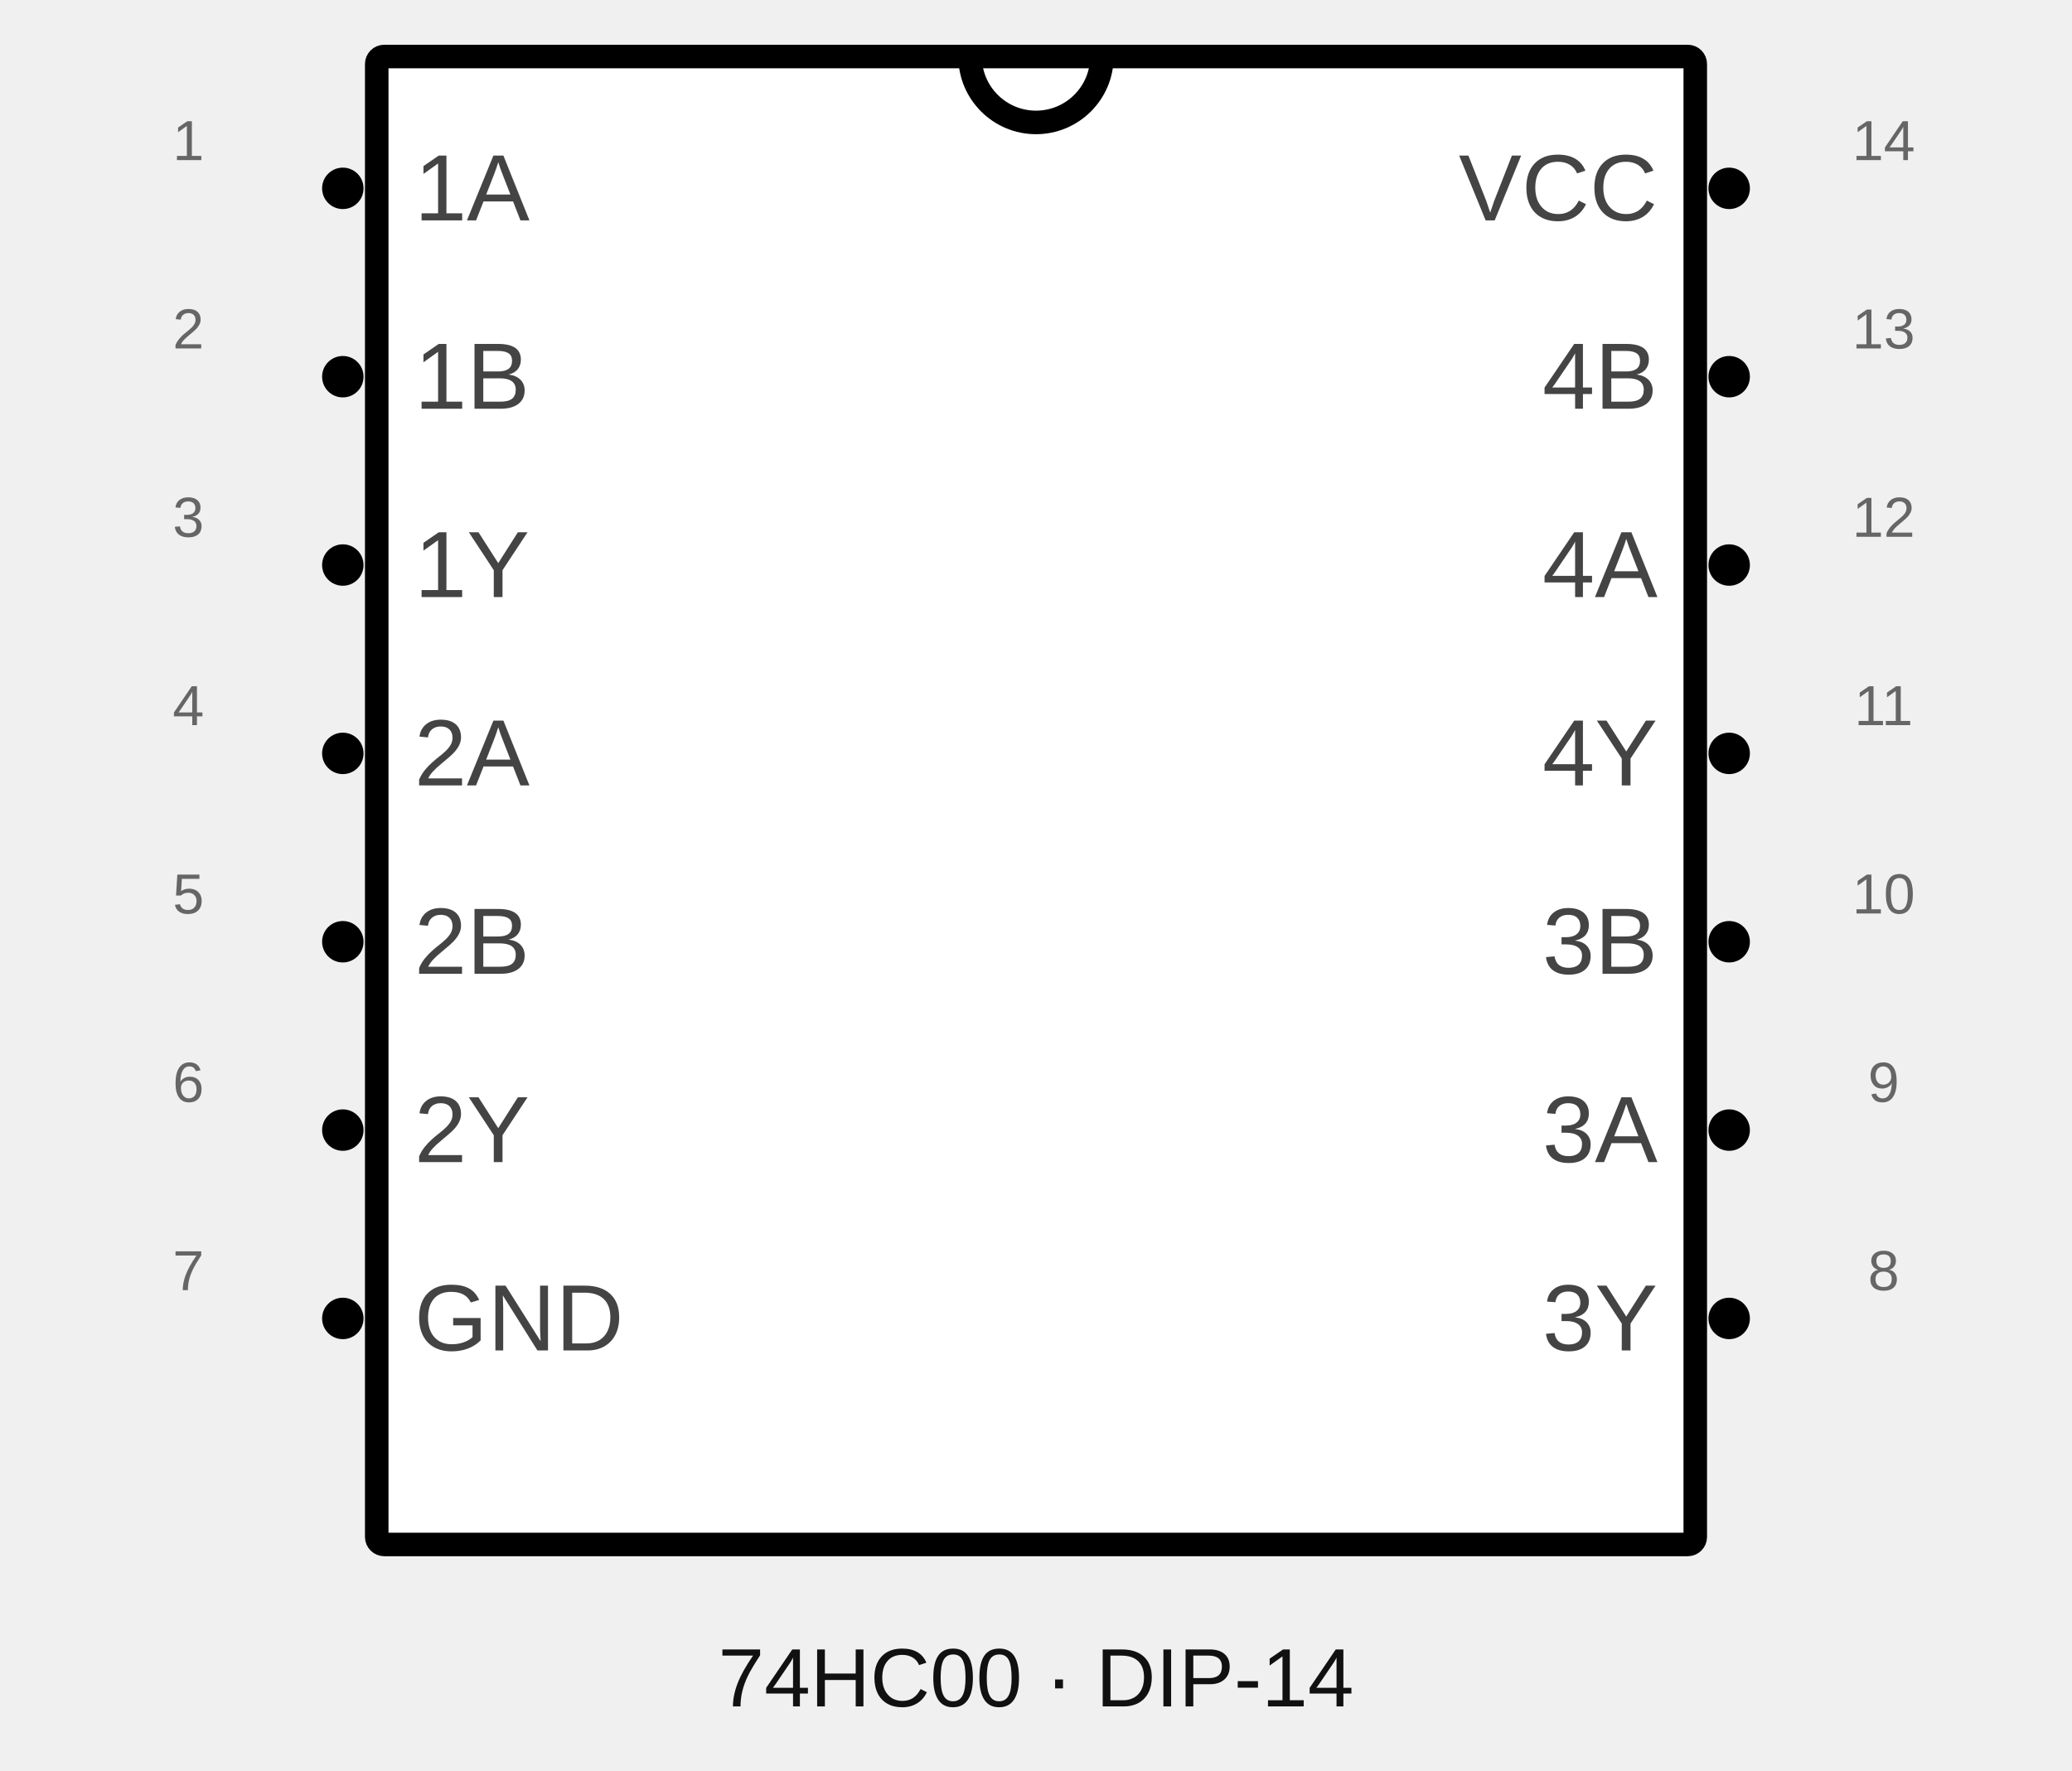
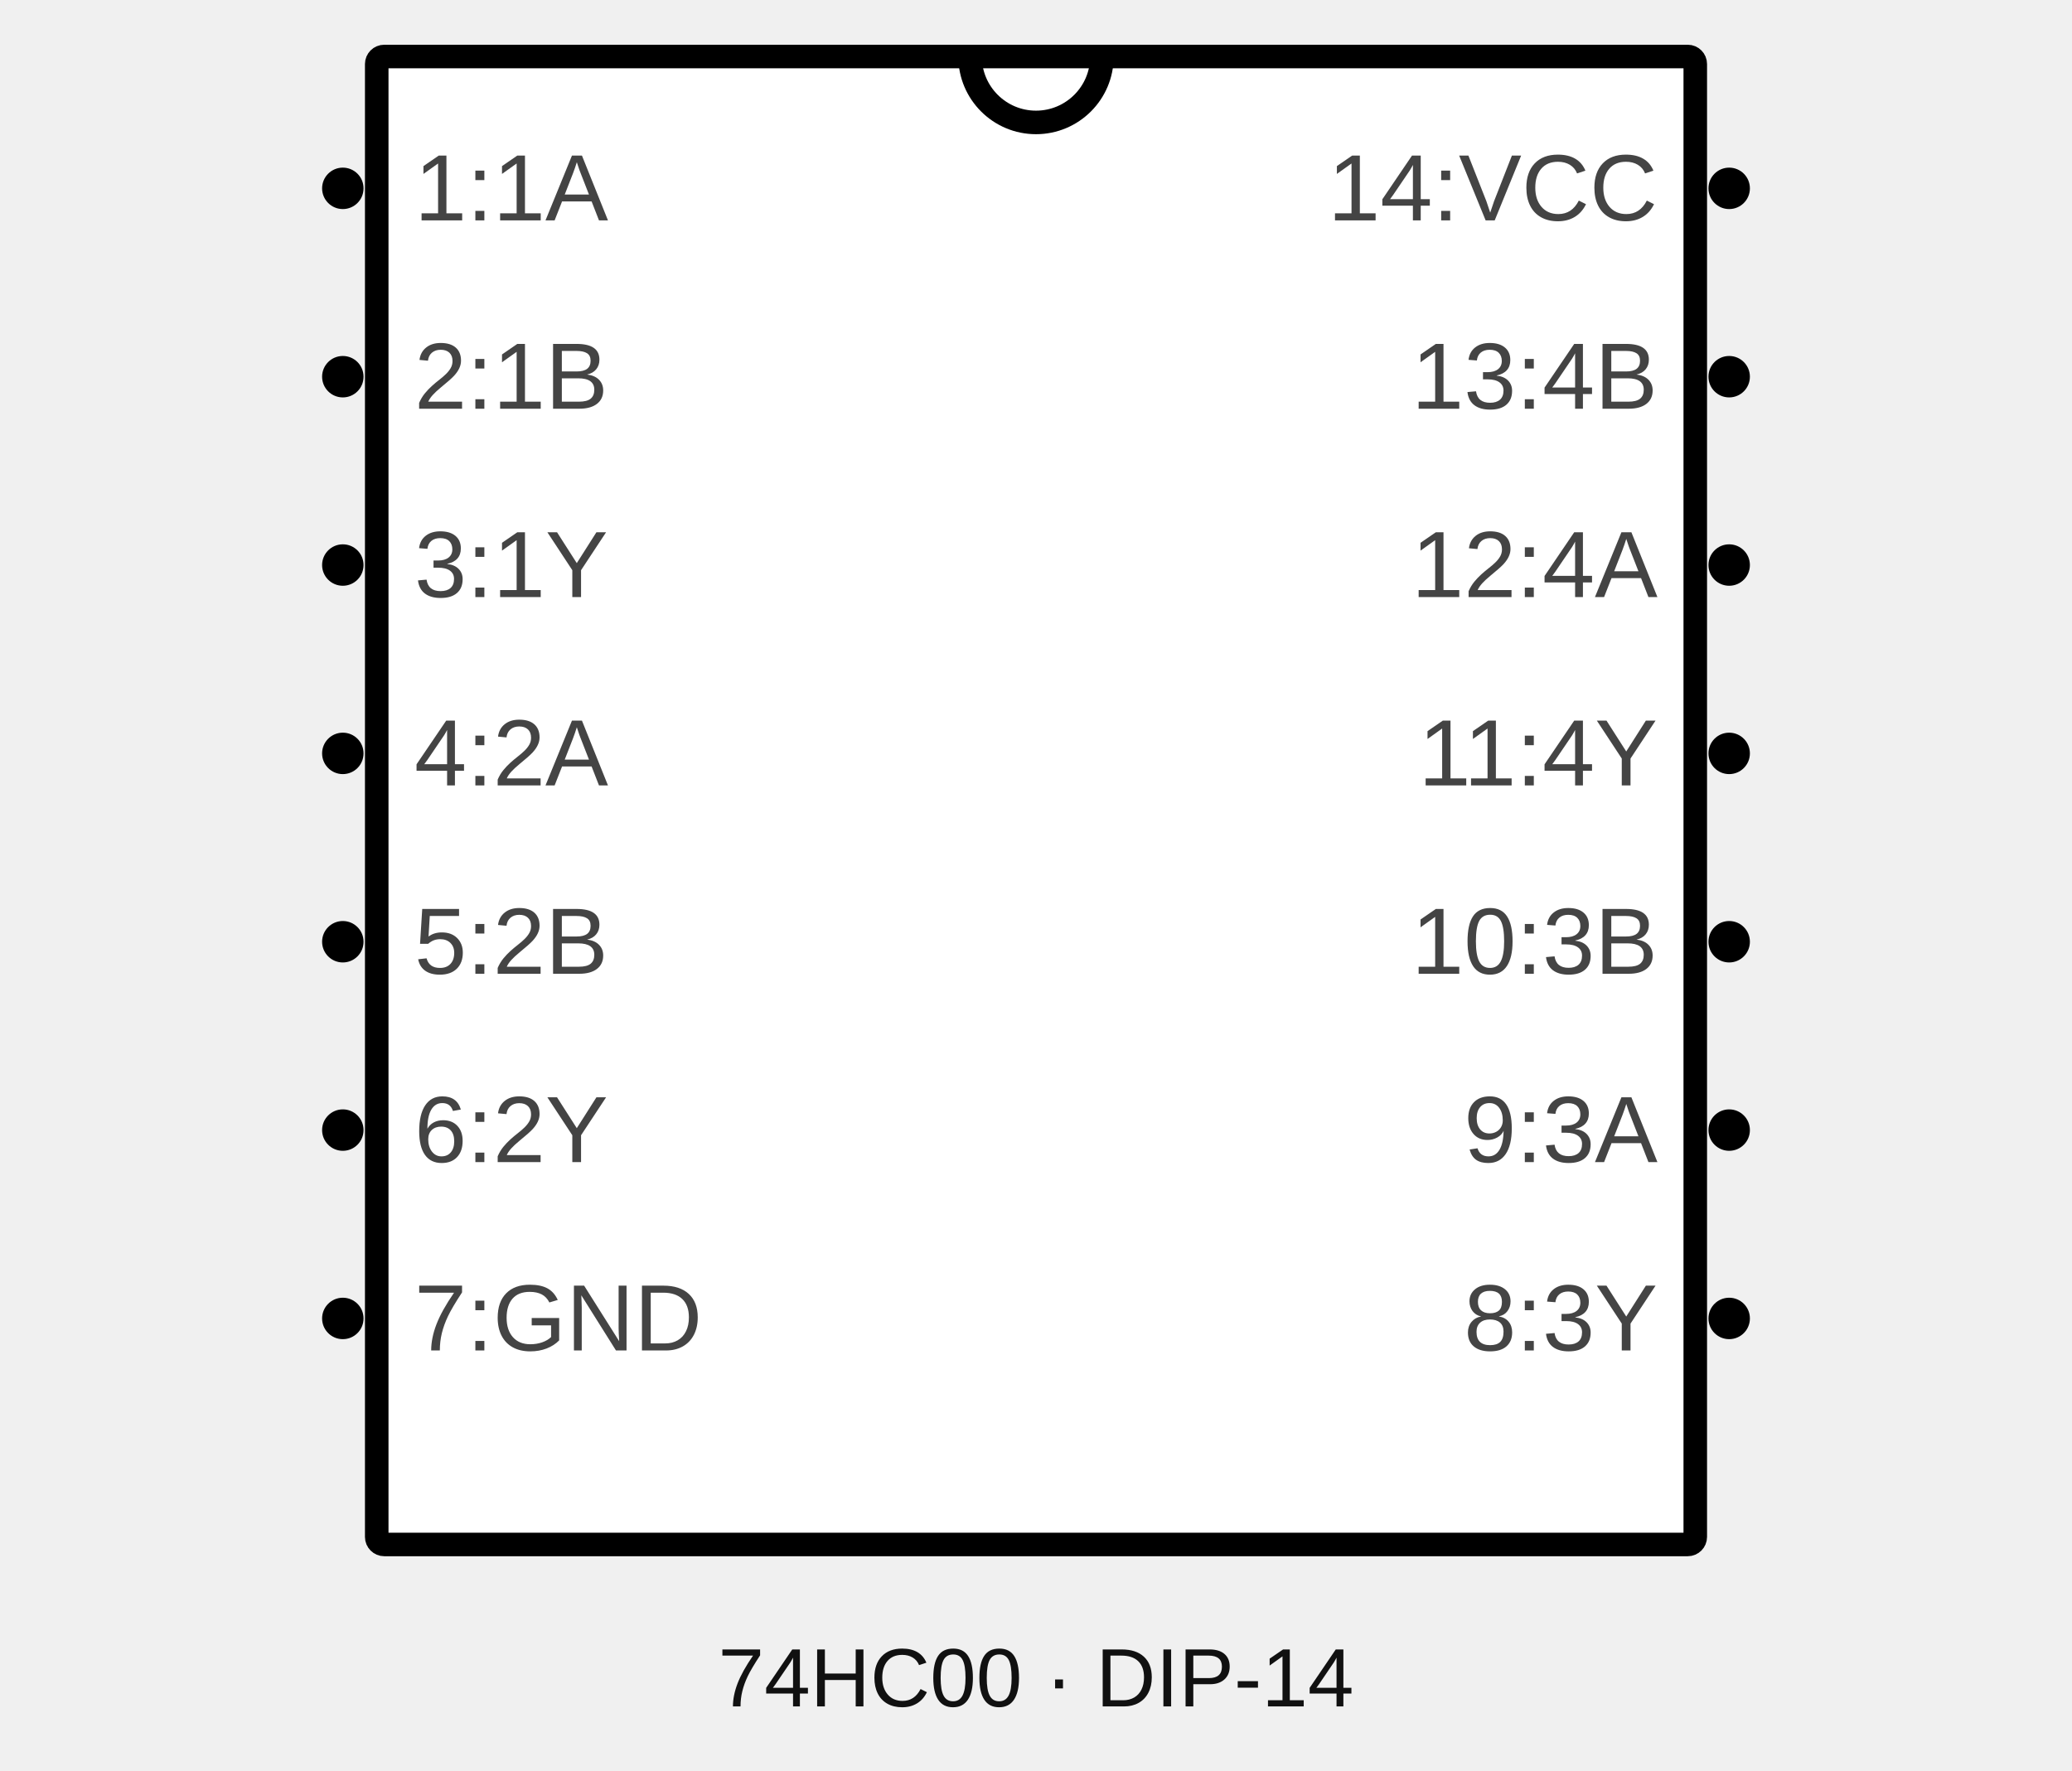
<svg xmlns="http://www.w3.org/2000/svg" viewBox="0 0 1100 940" role="img" aria-labelledby="title desc">
  <style>.body{fill:#fff;stroke:#000;stroke-width:12.5}.lead{stroke:#787878;stroke-width:9.72;stroke-linecap:round}.node{fill:#000}.pin{fill:none;stroke:none}.name{font:50px "Droid Sans",Arial,sans-serif;fill:#444}.number{font:30px "Droid Sans",Arial,sans-serif;fill:#666}.title{font:44px "Droid Sans",Arial,sans-serif;fill:#111}</style>
  <text class="title" x="550" y="906" text-anchor="middle">74HC00 · DIP-14</text>
  <rect class="body" x="200" y="30" width="700" height="790" rx="4" />
  <path d="M515.0 30a35 35 0 0 0 70 0" fill="none" stroke="#000" stroke-width="12.5" />
  <circle class="node" cx="182" cy="100" r="11" />
  <rect class="pin" id="connector0pin" data-pin-number="1" data-pin-name="1A" data-direction="input" x="5" y="95" width="195" height="10" />
-   <text class="name" x="220" y="117" text-anchor="start">1A</text>
-   <text class="number" x="100" y="85" text-anchor="middle">1</text>
+   <text class="name" x="220" y="117" text-anchor="start">1:1A</text>
  <circle class="node" cx="182" cy="200" r="11" />
  <rect class="pin" id="connector1pin" data-pin-number="2" data-pin-name="1B" data-direction="input" x="5" y="195" width="195" height="10" />
-   <text class="name" x="220" y="217" text-anchor="start">1B</text>
-   <text class="number" x="100" y="185" text-anchor="middle">2</text>
+   <text class="name" x="220" y="217" text-anchor="start">2:1B</text>
  <circle class="node" cx="182" cy="300" r="11" />
  <rect class="pin" id="connector2pin" data-pin-number="3" data-pin-name="1Y" data-direction="output" x="5" y="295" width="195" height="10" />
-   <text class="name" x="220" y="317" text-anchor="start">1Y</text>
-   <text class="number" x="100" y="285" text-anchor="middle">3</text>
+   <text class="name" x="220" y="317" text-anchor="start">3:1Y</text>
  <circle class="node" cx="182" cy="400" r="11" />
  <rect class="pin" id="connector3pin" data-pin-number="4" data-pin-name="2A" data-direction="input" x="5" y="395" width="195" height="10" />
-   <text class="name" x="220" y="417" text-anchor="start">2A</text>
-   <text class="number" x="100" y="385" text-anchor="middle">4</text>
+   <text class="name" x="220" y="417" text-anchor="start">4:2A</text>
  <circle class="node" cx="182" cy="500" r="11" />
  <rect class="pin" id="connector4pin" data-pin-number="5" data-pin-name="2B" data-direction="input" x="5" y="495" width="195" height="10" />
-   <text class="name" x="220" y="517" text-anchor="start">2B</text>
-   <text class="number" x="100" y="485" text-anchor="middle">5</text>
+   <text class="name" x="220" y="517" text-anchor="start">5:2B</text>
  <circle class="node" cx="182" cy="600" r="11" />
  <rect class="pin" id="connector5pin" data-pin-number="6" data-pin-name="2Y" data-direction="output" x="5" y="595" width="195" height="10" />
-   <text class="name" x="220" y="617" text-anchor="start">2Y</text>
-   <text class="number" x="100" y="585" text-anchor="middle">6</text>
+   <text class="name" x="220" y="617" text-anchor="start">6:2Y</text>
  <circle class="node" cx="182" cy="700" r="11" />
  <rect class="pin" id="connector6pin" data-pin-number="7" data-pin-name="GND" data-direction="power" x="5" y="695" width="195" height="10" />
-   <text class="name" x="220" y="717" text-anchor="start">GND</text>
-   <text class="number" x="100" y="685" text-anchor="middle">7</text>
+   <text class="name" x="220" y="717" text-anchor="start">7:GND</text>
  <circle class="node" cx="918" cy="700" r="11" />
  <rect class="pin" id="connector7pin" data-pin-number="8" data-pin-name="3Y" data-direction="output" x="900" y="695" width="195" height="10" />
-   <text class="name" x="880" y="717" text-anchor="end">3Y</text>
-   <text class="number" x="1000" y="685" text-anchor="middle">8</text>
+   <text class="name" x="880" y="717" text-anchor="end">8:3Y</text>
  <circle class="node" cx="918" cy="600" r="11" />
  <rect class="pin" id="connector8pin" data-pin-number="9" data-pin-name="3A" data-direction="input" x="900" y="595" width="195" height="10" />
-   <text class="name" x="880" y="617" text-anchor="end">3A</text>
-   <text class="number" x="1000" y="585" text-anchor="middle">9</text>
+   <text class="name" x="880" y="617" text-anchor="end">9:3A</text>
  <circle class="node" cx="918" cy="500" r="11" />
  <rect class="pin" id="connector9pin" data-pin-number="10" data-pin-name="3B" data-direction="input" x="900" y="495" width="195" height="10" />
-   <text class="name" x="880" y="517" text-anchor="end">3B</text>
-   <text class="number" x="1000" y="485" text-anchor="middle">10</text>
+   <text class="name" x="880" y="517" text-anchor="end">10:3B</text>
  <circle class="node" cx="918" cy="400" r="11" />
  <rect class="pin" id="connector10pin" data-pin-number="11" data-pin-name="4Y" data-direction="output" x="900" y="395" width="195" height="10" />
-   <text class="name" x="880" y="417" text-anchor="end">4Y</text>
-   <text class="number" x="1000" y="385" text-anchor="middle">11</text>
+   <text class="name" x="880" y="417" text-anchor="end">11:4Y</text>
  <circle class="node" cx="918" cy="300" r="11" />
  <rect class="pin" id="connector11pin" data-pin-number="12" data-pin-name="4A" data-direction="input" x="900" y="295" width="195" height="10" />
-   <text class="name" x="880" y="317" text-anchor="end">4A</text>
-   <text class="number" x="1000" y="285" text-anchor="middle">12</text>
+   <text class="name" x="880" y="317" text-anchor="end">12:4A</text>
  <circle class="node" cx="918" cy="200" r="11" />
  <rect class="pin" id="connector12pin" data-pin-number="13" data-pin-name="4B" data-direction="input" x="900" y="195" width="195" height="10" />
-   <text class="name" x="880" y="217" text-anchor="end">4B</text>
-   <text class="number" x="1000" y="185" text-anchor="middle">13</text>
+   <text class="name" x="880" y="217" text-anchor="end">13:4B</text>
  <circle class="node" cx="918" cy="100" r="11" />
  <rect class="pin" id="connector13pin" data-pin-number="14" data-pin-name="VCC" data-direction="power" x="900" y="95" width="195" height="10" />
-   <text class="name" x="880" y="117" text-anchor="end">VCC</text>
-   <text class="number" x="1000" y="85" text-anchor="middle">14</text>
+   <text class="name" x="880" y="117" text-anchor="end">14:VCC</text>
</svg>
